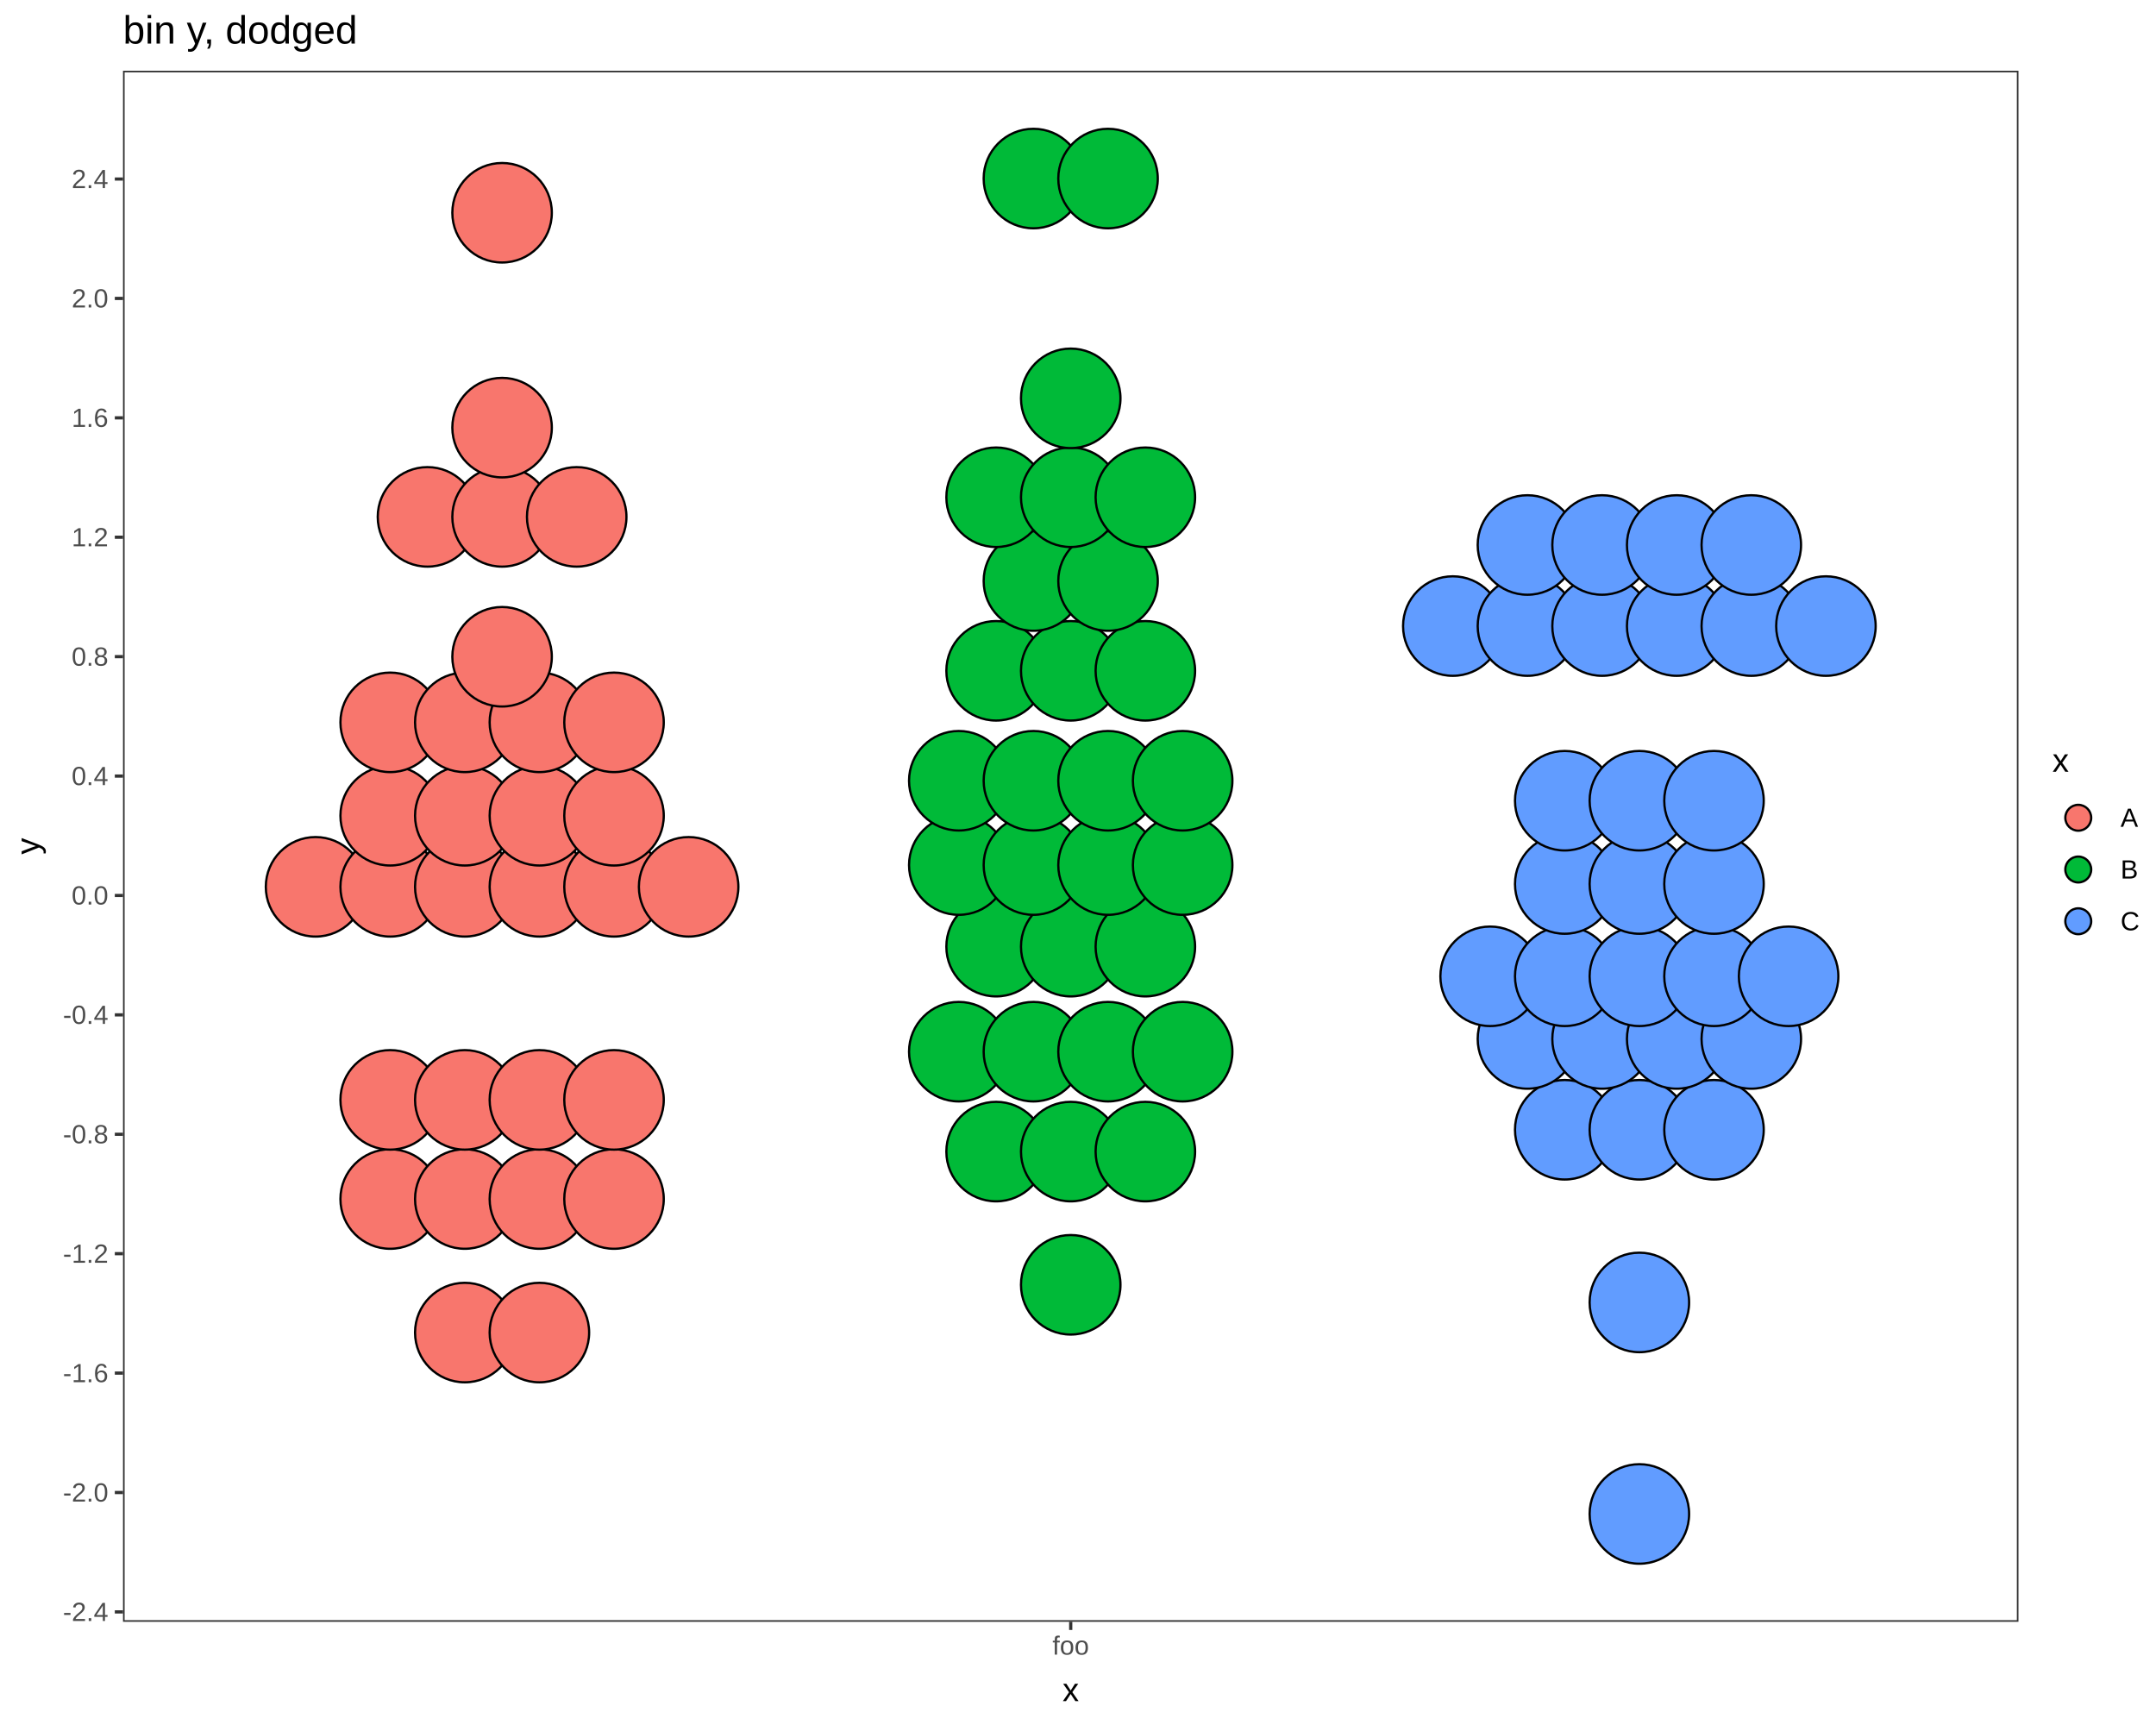
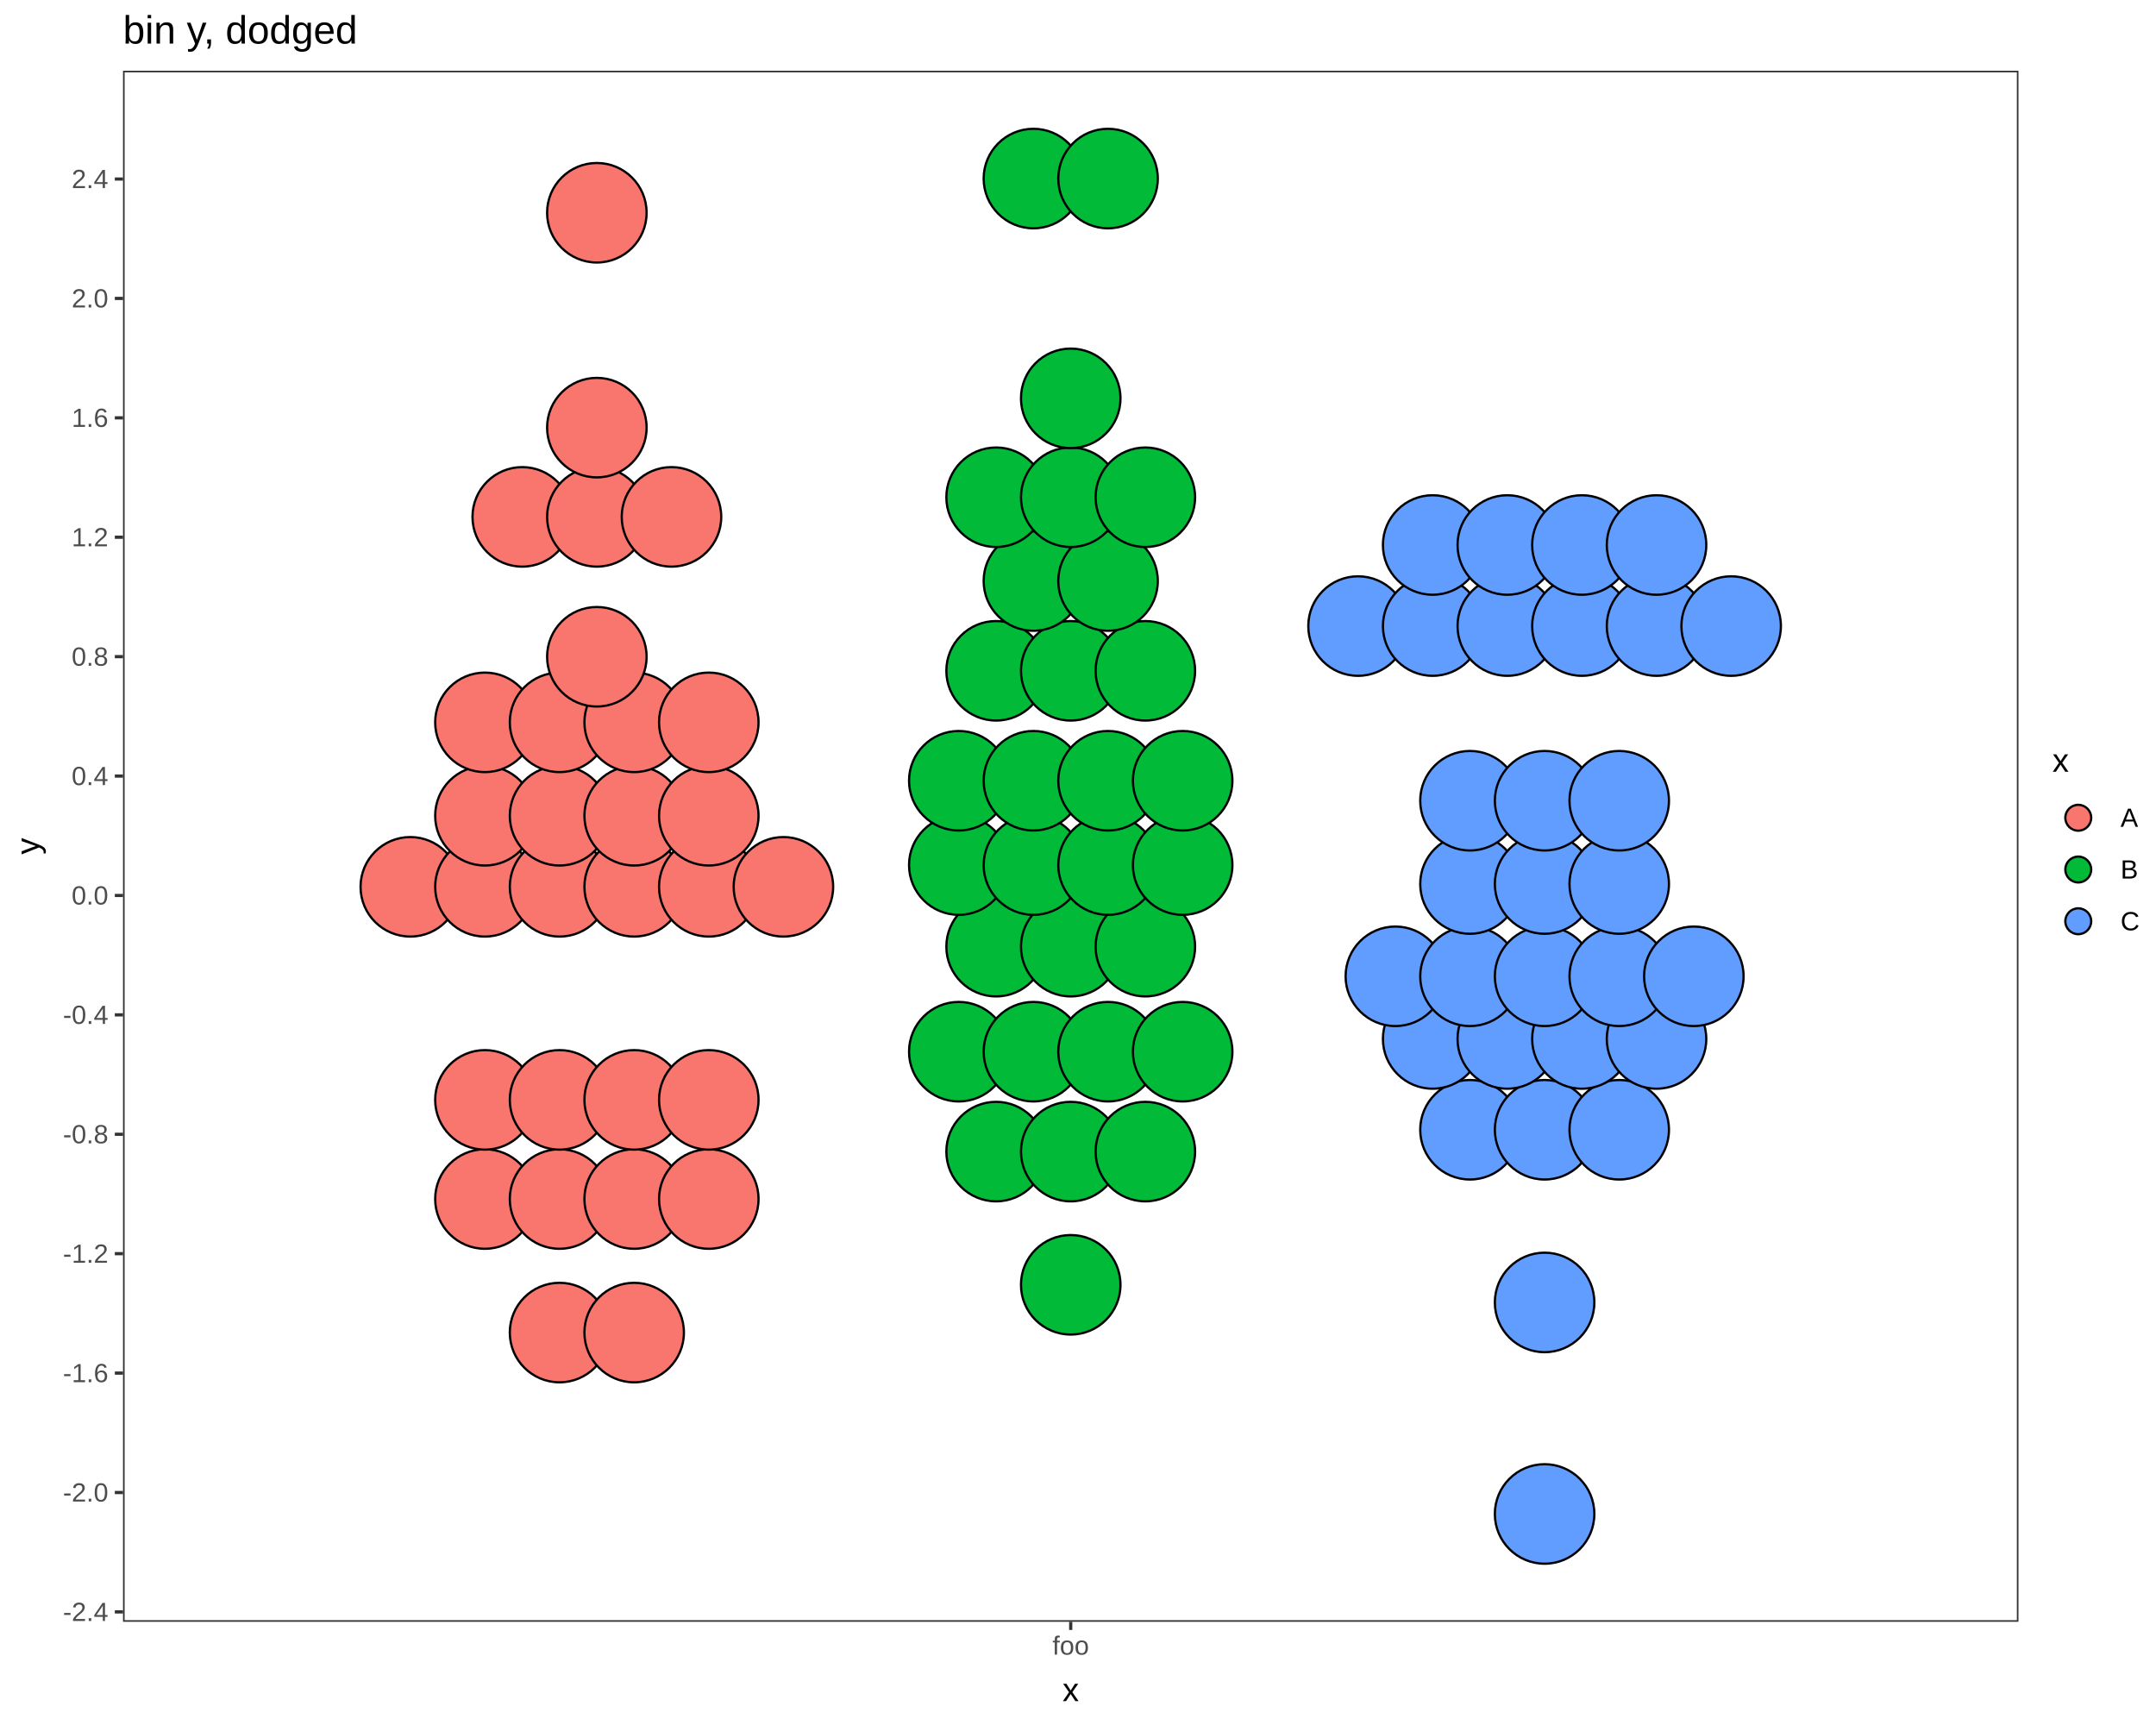
<svg xmlns="http://www.w3.org/2000/svg" viewBox="0 0 720.00 576.00">
  <defs>
    <style type="text/css">
    line, polyline, polygon, path, rect, circle {
      fill: none;
      stroke: #000000;
      stroke-linecap: round;
      stroke-linejoin: round;
      stroke-miterlimit: 10.00;
    }
  </style>
  </defs>
  <rect width="100%" height="100%" style="stroke: none; fill: #FFFFFF;" />
  <rect x="0.00" y="0.00" width="720.00" height="576.00" style="stroke-width: 1.07; stroke: #FFFFFF; fill: #FFFFFF;" />
  <defs>
    <clipPath id="cpNDEuMDh8Njc0LjA2fDU0MS41M3wyMy42Mg==">
      <rect x="41.08" y="23.62" width="632.99" height="517.91" />
    </clipPath>
  </defs>
  <rect x="41.08" y="23.62" width="632.99" height="517.91" style="stroke-width: 1.07; stroke: none; fill: #FFFFFF;" clip-path="url(#cpNDEuMDh8Njc0LjA2fDU0MS41M3wyMy42Mg==)" />
-   <circle cx="155.22" cy="444.96" r="12.46pt" style="stroke-width: 0.75; fill: #F8766D;" clip-path="url(#cpNDEuMDh8Njc0LjA2fDU0MS41M3wyMy42Mg==)" />
-   <circle cx="180.13" cy="444.96" r="12.46pt" style="stroke-width: 0.75; fill: #F8766D;" clip-path="url(#cpNDEuMDh8Njc0LjA2fDU0MS41M3wyMy42Mg==)" />
-   <circle cx="130.30" cy="400.37" r="12.46pt" style="stroke-width: 0.75; fill: #F8766D;" clip-path="url(#cpNDEuMDh8Njc0LjA2fDU0MS41M3wyMy42Mg==)" />
-   <circle cx="155.22" cy="400.37" r="12.46pt" style="stroke-width: 0.75; fill: #F8766D;" clip-path="url(#cpNDEuMDh8Njc0LjA2fDU0MS41M3wyMy42Mg==)" />
-   <circle cx="180.13" cy="400.37" r="12.46pt" style="stroke-width: 0.75; fill: #F8766D;" clip-path="url(#cpNDEuMDh8Njc0LjA2fDU0MS41M3wyMy42Mg==)" />
-   <circle cx="205.05" cy="400.37" r="12.46pt" style="stroke-width: 0.75; fill: #F8766D;" clip-path="url(#cpNDEuMDh8Njc0LjA2fDU0MS41M3wyMy42Mg==)" />
-   <circle cx="130.30" cy="367.26" r="12.46pt" style="stroke-width: 0.75; fill: #F8766D;" clip-path="url(#cpNDEuMDh8Njc0LjA2fDU0MS41M3wyMy42Mg==)" />
-   <circle cx="155.22" cy="367.26" r="12.46pt" style="stroke-width: 0.75; fill: #F8766D;" clip-path="url(#cpNDEuMDh8Njc0LjA2fDU0MS41M3wyMy42Mg==)" />
-   <circle cx="180.13" cy="367.26" r="12.46pt" style="stroke-width: 0.75; fill: #F8766D;" clip-path="url(#cpNDEuMDh8Njc0LjA2fDU0MS41M3wyMy42Mg==)" />
-   <circle cx="205.05" cy="367.26" r="12.46pt" style="stroke-width: 0.75; fill: #F8766D;" clip-path="url(#cpNDEuMDh8Njc0LjA2fDU0MS41M3wyMy42Mg==)" />
-   <circle cx="105.38" cy="296.12" r="12.46pt" style="stroke-width: 0.75; fill: #F8766D;" clip-path="url(#cpNDEuMDh8Njc0LjA2fDU0MS41M3wyMy42Mg==)" />
-   <circle cx="130.30" cy="296.12" r="12.46pt" style="stroke-width: 0.75; fill: #F8766D;" clip-path="url(#cpNDEuMDh8Njc0LjA2fDU0MS41M3wyMy42Mg==)" />
-   <circle cx="155.22" cy="296.12" r="12.46pt" style="stroke-width: 0.75; fill: #F8766D;" clip-path="url(#cpNDEuMDh8Njc0LjA2fDU0MS41M3wyMy42Mg==)" />
-   <circle cx="180.13" cy="296.12" r="12.46pt" style="stroke-width: 0.75; fill: #F8766D;" clip-path="url(#cpNDEuMDh8Njc0LjA2fDU0MS41M3wyMy42Mg==)" />
-   <circle cx="205.05" cy="296.12" r="12.46pt" style="stroke-width: 0.75; fill: #F8766D;" clip-path="url(#cpNDEuMDh8Njc0LjA2fDU0MS41M3wyMy42Mg==)" />
-   <circle cx="229.97" cy="296.12" r="12.46pt" style="stroke-width: 0.75; fill: #F8766D;" clip-path="url(#cpNDEuMDh8Njc0LjA2fDU0MS41M3wyMy42Mg==)" />
-   <circle cx="130.30" cy="272.39" r="12.46pt" style="stroke-width: 0.75; fill: #F8766D;" clip-path="url(#cpNDEuMDh8Njc0LjA2fDU0MS41M3wyMy42Mg==)" />
-   <circle cx="155.22" cy="272.39" r="12.46pt" style="stroke-width: 0.75; fill: #F8766D;" clip-path="url(#cpNDEuMDh8Njc0LjA2fDU0MS41M3wyMy42Mg==)" />
-   <circle cx="180.13" cy="272.39" r="12.46pt" style="stroke-width: 0.75; fill: #F8766D;" clip-path="url(#cpNDEuMDh8Njc0LjA2fDU0MS41M3wyMy42Mg==)" />
-   <circle cx="205.05" cy="272.39" r="12.46pt" style="stroke-width: 0.75; fill: #F8766D;" clip-path="url(#cpNDEuMDh8Njc0LjA2fDU0MS41M3wyMy42Mg==)" />
-   <circle cx="130.30" cy="241.20" r="12.46pt" style="stroke-width: 0.75; fill: #F8766D;" clip-path="url(#cpNDEuMDh8Njc0LjA2fDU0MS41M3wyMy42Mg==)" />
-   <circle cx="155.22" cy="241.20" r="12.46pt" style="stroke-width: 0.75; fill: #F8766D;" clip-path="url(#cpNDEuMDh8Njc0LjA2fDU0MS41M3wyMy42Mg==)" />
-   <circle cx="180.13" cy="241.20" r="12.46pt" style="stroke-width: 0.75; fill: #F8766D;" clip-path="url(#cpNDEuMDh8Njc0LjA2fDU0MS41M3wyMy42Mg==)" />
-   <circle cx="205.05" cy="241.20" r="12.46pt" style="stroke-width: 0.75; fill: #F8766D;" clip-path="url(#cpNDEuMDh8Njc0LjA2fDU0MS41M3wyMy42Mg==)" />
-   <circle cx="167.67" cy="219.30" r="12.46pt" style="stroke-width: 0.75; fill: #F8766D;" clip-path="url(#cpNDEuMDh8Njc0LjA2fDU0MS41M3wyMy42Mg==)" />
-   <circle cx="142.76" cy="172.59" r="12.46pt" style="stroke-width: 0.75; fill: #F8766D;" clip-path="url(#cpNDEuMDh8Njc0LjA2fDU0MS41M3wyMy42Mg==)" />
-   <circle cx="167.67" cy="172.59" r="12.46pt" style="stroke-width: 0.75; fill: #F8766D;" clip-path="url(#cpNDEuMDh8Njc0LjA2fDU0MS41M3wyMy42Mg==)" />
-   <circle cx="192.59" cy="172.59" r="12.46pt" style="stroke-width: 0.75; fill: #F8766D;" clip-path="url(#cpNDEuMDh8Njc0LjA2fDU0MS41M3wyMy42Mg==)" />
-   <circle cx="167.67" cy="142.79" r="12.46pt" style="stroke-width: 0.75; fill: #F8766D;" clip-path="url(#cpNDEuMDh8Njc0LjA2fDU0MS41M3wyMy42Mg==)" />
-   <circle cx="167.67" cy="71.04" r="12.46pt" style="stroke-width: 0.75; fill: #F8766D;" clip-path="url(#cpNDEuMDh8Njc0LjA2fDU0MS41M3wyMy42Mg==)" />
+   <circle cx="186.86" cy="444.96" r="12.46pt" style="stroke-width: 0.75; fill: #F8766D;" clip-path="url(#cpNDEuMDh8Njc0LjA2fDU0MS41M3wyMy42Mg==)" />
+   <circle cx="211.78" cy="444.96" r="12.46pt" style="stroke-width: 0.75; fill: #F8766D;" clip-path="url(#cpNDEuMDh8Njc0LjA2fDU0MS41M3wyMy42Mg==)" />
+   <circle cx="161.94" cy="400.37" r="12.46pt" style="stroke-width: 0.75; fill: #F8766D;" clip-path="url(#cpNDEuMDh8Njc0LjA2fDU0MS41M3wyMy42Mg==)" />
+   <circle cx="186.86" cy="400.37" r="12.46pt" style="stroke-width: 0.75; fill: #F8766D;" clip-path="url(#cpNDEuMDh8Njc0LjA2fDU0MS41M3wyMy42Mg==)" />
+   <circle cx="211.78" cy="400.37" r="12.46pt" style="stroke-width: 0.75; fill: #F8766D;" clip-path="url(#cpNDEuMDh8Njc0LjA2fDU0MS41M3wyMy42Mg==)" />
+   <circle cx="236.70" cy="400.37" r="12.46pt" style="stroke-width: 0.75; fill: #F8766D;" clip-path="url(#cpNDEuMDh8Njc0LjA2fDU0MS41M3wyMy42Mg==)" />
+   <circle cx="161.94" cy="367.26" r="12.46pt" style="stroke-width: 0.75; fill: #F8766D;" clip-path="url(#cpNDEuMDh8Njc0LjA2fDU0MS41M3wyMy42Mg==)" />
+   <circle cx="186.86" cy="367.26" r="12.46pt" style="stroke-width: 0.75; fill: #F8766D;" clip-path="url(#cpNDEuMDh8Njc0LjA2fDU0MS41M3wyMy42Mg==)" />
+   <circle cx="211.78" cy="367.26" r="12.46pt" style="stroke-width: 0.75; fill: #F8766D;" clip-path="url(#cpNDEuMDh8Njc0LjA2fDU0MS41M3wyMy42Mg==)" />
+   <circle cx="236.70" cy="367.26" r="12.46pt" style="stroke-width: 0.75; fill: #F8766D;" clip-path="url(#cpNDEuMDh8Njc0LjA2fDU0MS41M3wyMy42Mg==)" />
+   <circle cx="137.02" cy="296.12" r="12.46pt" style="stroke-width: 0.75; fill: #F8766D;" clip-path="url(#cpNDEuMDh8Njc0LjA2fDU0MS41M3wyMy42Mg==)" />
+   <circle cx="161.94" cy="296.12" r="12.46pt" style="stroke-width: 0.75; fill: #F8766D;" clip-path="url(#cpNDEuMDh8Njc0LjA2fDU0MS41M3wyMy42Mg==)" />
+   <circle cx="186.86" cy="296.12" r="12.46pt" style="stroke-width: 0.75; fill: #F8766D;" clip-path="url(#cpNDEuMDh8Njc0LjA2fDU0MS41M3wyMy42Mg==)" />
+   <circle cx="211.78" cy="296.12" r="12.46pt" style="stroke-width: 0.75; fill: #F8766D;" clip-path="url(#cpNDEuMDh8Njc0LjA2fDU0MS41M3wyMy42Mg==)" />
+   <circle cx="236.70" cy="296.12" r="12.46pt" style="stroke-width: 0.75; fill: #F8766D;" clip-path="url(#cpNDEuMDh8Njc0LjA2fDU0MS41M3wyMy42Mg==)" />
+   <circle cx="261.62" cy="296.12" r="12.46pt" style="stroke-width: 0.75; fill: #F8766D;" clip-path="url(#cpNDEuMDh8Njc0LjA2fDU0MS41M3wyMy42Mg==)" />
+   <circle cx="161.94" cy="272.39" r="12.46pt" style="stroke-width: 0.75; fill: #F8766D;" clip-path="url(#cpNDEuMDh8Njc0LjA2fDU0MS41M3wyMy42Mg==)" />
+   <circle cx="186.86" cy="272.39" r="12.46pt" style="stroke-width: 0.75; fill: #F8766D;" clip-path="url(#cpNDEuMDh8Njc0LjA2fDU0MS41M3wyMy42Mg==)" />
+   <circle cx="211.78" cy="272.39" r="12.46pt" style="stroke-width: 0.75; fill: #F8766D;" clip-path="url(#cpNDEuMDh8Njc0LjA2fDU0MS41M3wyMy42Mg==)" />
+   <circle cx="236.70" cy="272.39" r="12.46pt" style="stroke-width: 0.75; fill: #F8766D;" clip-path="url(#cpNDEuMDh8Njc0LjA2fDU0MS41M3wyMy42Mg==)" />
+   <circle cx="161.94" cy="241.20" r="12.46pt" style="stroke-width: 0.75; fill: #F8766D;" clip-path="url(#cpNDEuMDh8Njc0LjA2fDU0MS41M3wyMy42Mg==)" />
+   <circle cx="186.86" cy="241.20" r="12.46pt" style="stroke-width: 0.75; fill: #F8766D;" clip-path="url(#cpNDEuMDh8Njc0LjA2fDU0MS41M3wyMy42Mg==)" />
+   <circle cx="211.78" cy="241.20" r="12.46pt" style="stroke-width: 0.75; fill: #F8766D;" clip-path="url(#cpNDEuMDh8Njc0LjA2fDU0MS41M3wyMy42Mg==)" />
+   <circle cx="236.70" cy="241.20" r="12.46pt" style="stroke-width: 0.75; fill: #F8766D;" clip-path="url(#cpNDEuMDh8Njc0LjA2fDU0MS41M3wyMy42Mg==)" />
+   <circle cx="199.32" cy="219.30" r="12.46pt" style="stroke-width: 0.75; fill: #F8766D;" clip-path="url(#cpNDEuMDh8Njc0LjA2fDU0MS41M3wyMy42Mg==)" />
+   <circle cx="174.40" cy="172.59" r="12.46pt" style="stroke-width: 0.75; fill: #F8766D;" clip-path="url(#cpNDEuMDh8Njc0LjA2fDU0MS41M3wyMy42Mg==)" />
+   <circle cx="199.32" cy="172.59" r="12.46pt" style="stroke-width: 0.75; fill: #F8766D;" clip-path="url(#cpNDEuMDh8Njc0LjA2fDU0MS41M3wyMy42Mg==)" />
+   <circle cx="224.24" cy="172.59" r="12.46pt" style="stroke-width: 0.75; fill: #F8766D;" clip-path="url(#cpNDEuMDh8Njc0LjA2fDU0MS41M3wyMy42Mg==)" />
+   <circle cx="199.32" cy="142.79" r="12.46pt" style="stroke-width: 0.75; fill: #F8766D;" clip-path="url(#cpNDEuMDh8Njc0LjA2fDU0MS41M3wyMy42Mg==)" />
+   <circle cx="199.32" cy="71.04" r="12.46pt" style="stroke-width: 0.75; fill: #F8766D;" clip-path="url(#cpNDEuMDh8Njc0LjA2fDU0MS41M3wyMy42Mg==)" />
  <circle cx="357.57" cy="429.01" r="12.46pt" style="stroke-width: 0.75; fill: #00BA38;" clip-path="url(#cpNDEuMDh8Njc0LjA2fDU0MS41M3wyMy42Mg==)" />
  <circle cx="332.65" cy="384.53" r="12.46pt" style="stroke-width: 0.75; fill: #00BA38;" clip-path="url(#cpNDEuMDh8Njc0LjA2fDU0MS41M3wyMy42Mg==)" />
  <circle cx="357.57" cy="384.53" r="12.46pt" style="stroke-width: 0.75; fill: #00BA38;" clip-path="url(#cpNDEuMDh8Njc0LjA2fDU0MS41M3wyMy42Mg==)" />
  <circle cx="382.49" cy="384.53" r="12.46pt" style="stroke-width: 0.75; fill: #00BA38;" clip-path="url(#cpNDEuMDh8Njc0LjA2fDU0MS41M3wyMy42Mg==)" />
  <circle cx="320.19" cy="351.17" r="12.46pt" style="stroke-width: 0.75; fill: #00BA38;" clip-path="url(#cpNDEuMDh8Njc0LjA2fDU0MS41M3wyMy42Mg==)" />
  <circle cx="345.11" cy="351.17" r="12.46pt" style="stroke-width: 0.75; fill: #00BA38;" clip-path="url(#cpNDEuMDh8Njc0LjA2fDU0MS41M3wyMy42Mg==)" />
  <circle cx="370.03" cy="351.17" r="12.46pt" style="stroke-width: 0.75; fill: #00BA38;" clip-path="url(#cpNDEuMDh8Njc0LjA2fDU0MS41M3wyMy42Mg==)" />
  <circle cx="394.95" cy="351.17" r="12.46pt" style="stroke-width: 0.75; fill: #00BA38;" clip-path="url(#cpNDEuMDh8Njc0LjA2fDU0MS41M3wyMy42Mg==)" />
  <circle cx="332.65" cy="316.10" r="12.46pt" style="stroke-width: 0.75; fill: #00BA38;" clip-path="url(#cpNDEuMDh8Njc0LjA2fDU0MS41M3wyMy42Mg==)" />
  <circle cx="357.57" cy="316.10" r="12.46pt" style="stroke-width: 0.75; fill: #00BA38;" clip-path="url(#cpNDEuMDh8Njc0LjA2fDU0MS41M3wyMy42Mg==)" />
  <circle cx="382.49" cy="316.10" r="12.46pt" style="stroke-width: 0.75; fill: #00BA38;" clip-path="url(#cpNDEuMDh8Njc0LjA2fDU0MS41M3wyMy42Mg==)" />
  <circle cx="320.19" cy="288.86" r="12.46pt" style="stroke-width: 0.75; fill: #00BA38;" clip-path="url(#cpNDEuMDh8Njc0LjA2fDU0MS41M3wyMy42Mg==)" />
  <circle cx="345.11" cy="288.86" r="12.46pt" style="stroke-width: 0.75; fill: #00BA38;" clip-path="url(#cpNDEuMDh8Njc0LjA2fDU0MS41M3wyMy42Mg==)" />
  <circle cx="370.03" cy="288.86" r="12.46pt" style="stroke-width: 0.75; fill: #00BA38;" clip-path="url(#cpNDEuMDh8Njc0LjA2fDU0MS41M3wyMy42Mg==)" />
  <circle cx="394.95" cy="288.86" r="12.46pt" style="stroke-width: 0.75; fill: #00BA38;" clip-path="url(#cpNDEuMDh8Njc0LjA2fDU0MS41M3wyMy42Mg==)" />
  <circle cx="320.19" cy="260.70" r="12.46pt" style="stroke-width: 0.75; fill: #00BA38;" clip-path="url(#cpNDEuMDh8Njc0LjA2fDU0MS41M3wyMy42Mg==)" />
  <circle cx="345.11" cy="260.70" r="12.46pt" style="stroke-width: 0.75; fill: #00BA38;" clip-path="url(#cpNDEuMDh8Njc0LjA2fDU0MS41M3wyMy42Mg==)" />
  <circle cx="370.03" cy="260.70" r="12.46pt" style="stroke-width: 0.75; fill: #00BA38;" clip-path="url(#cpNDEuMDh8Njc0LjA2fDU0MS41M3wyMy42Mg==)" />
  <circle cx="394.95" cy="260.70" r="12.46pt" style="stroke-width: 0.75; fill: #00BA38;" clip-path="url(#cpNDEuMDh8Njc0LjA2fDU0MS41M3wyMy42Mg==)" />
  <circle cx="332.65" cy="223.99" r="12.46pt" style="stroke-width: 0.75; fill: #00BA38;" clip-path="url(#cpNDEuMDh8Njc0LjA2fDU0MS41M3wyMy42Mg==)" />
  <circle cx="357.57" cy="223.99" r="12.46pt" style="stroke-width: 0.75; fill: #00BA38;" clip-path="url(#cpNDEuMDh8Njc0LjA2fDU0MS41M3wyMy42Mg==)" />
  <circle cx="382.49" cy="223.99" r="12.46pt" style="stroke-width: 0.75; fill: #00BA38;" clip-path="url(#cpNDEuMDh8Njc0LjA2fDU0MS41M3wyMy42Mg==)" />
  <circle cx="345.11" cy="194.01" r="12.46pt" style="stroke-width: 0.75; fill: #00BA38;" clip-path="url(#cpNDEuMDh8Njc0LjA2fDU0MS41M3wyMy42Mg==)" />
  <circle cx="370.03" cy="194.01" r="12.46pt" style="stroke-width: 0.75; fill: #00BA38;" clip-path="url(#cpNDEuMDh8Njc0LjA2fDU0MS41M3wyMy42Mg==)" />
  <circle cx="332.65" cy="166.04" r="12.46pt" style="stroke-width: 0.75; fill: #00BA38;" clip-path="url(#cpNDEuMDh8Njc0LjA2fDU0MS41M3wyMy42Mg==)" />
  <circle cx="357.57" cy="166.04" r="12.46pt" style="stroke-width: 0.75; fill: #00BA38;" clip-path="url(#cpNDEuMDh8Njc0LjA2fDU0MS41M3wyMy42Mg==)" />
  <circle cx="382.49" cy="166.04" r="12.46pt" style="stroke-width: 0.75; fill: #00BA38;" clip-path="url(#cpNDEuMDh8Njc0LjA2fDU0MS41M3wyMy42Mg==)" />
  <circle cx="357.57" cy="133.01" r="12.46pt" style="stroke-width: 0.75; fill: #00BA38;" clip-path="url(#cpNDEuMDh8Njc0LjA2fDU0MS41M3wyMy42Mg==)" />
  <circle cx="345.11" cy="59.62" r="12.46pt" style="stroke-width: 0.75; fill: #00BA38;" clip-path="url(#cpNDEuMDh8Njc0LjA2fDU0MS41M3wyMy42Mg==)" />
  <circle cx="370.03" cy="59.62" r="12.46pt" style="stroke-width: 0.75; fill: #00BA38;" clip-path="url(#cpNDEuMDh8Njc0LjA2fDU0MS41M3wyMy42Mg==)" />
-   <circle cx="547.47" cy="505.53" r="12.46pt" style="stroke-width: 0.75; fill: #619CFF;" clip-path="url(#cpNDEuMDh8Njc0LjA2fDU0MS41M3wyMy42Mg==)" />
-   <circle cx="547.47" cy="434.90" r="12.46pt" style="stroke-width: 0.75; fill: #619CFF;" clip-path="url(#cpNDEuMDh8Njc0LjA2fDU0MS41M3wyMy42Mg==)" />
-   <circle cx="522.55" cy="377.24" r="12.46pt" style="stroke-width: 0.75; fill: #619CFF;" clip-path="url(#cpNDEuMDh8Njc0LjA2fDU0MS41M3wyMy42Mg==)" />
-   <circle cx="547.47" cy="377.24" r="12.46pt" style="stroke-width: 0.75; fill: #619CFF;" clip-path="url(#cpNDEuMDh8Njc0LjA2fDU0MS41M3wyMy42Mg==)" />
-   <circle cx="572.39" cy="377.24" r="12.46pt" style="stroke-width: 0.75; fill: #619CFF;" clip-path="url(#cpNDEuMDh8Njc0LjA2fDU0MS41M3wyMy42Mg==)" />
-   <circle cx="510.09" cy="346.92" r="12.46pt" style="stroke-width: 0.75; fill: #619CFF;" clip-path="url(#cpNDEuMDh8Njc0LjA2fDU0MS41M3wyMy42Mg==)" />
-   <circle cx="535.01" cy="346.92" r="12.46pt" style="stroke-width: 0.75; fill: #619CFF;" clip-path="url(#cpNDEuMDh8Njc0LjA2fDU0MS41M3wyMy42Mg==)" />
-   <circle cx="559.93" cy="346.92" r="12.46pt" style="stroke-width: 0.75; fill: #619CFF;" clip-path="url(#cpNDEuMDh8Njc0LjA2fDU0MS41M3wyMy42Mg==)" />
-   <circle cx="584.85" cy="346.92" r="12.46pt" style="stroke-width: 0.75; fill: #619CFF;" clip-path="url(#cpNDEuMDh8Njc0LjA2fDU0MS41M3wyMy42Mg==)" />
-   <circle cx="497.63" cy="326.00" r="12.46pt" style="stroke-width: 0.75; fill: #619CFF;" clip-path="url(#cpNDEuMDh8Njc0LjA2fDU0MS41M3wyMy42Mg==)" />
-   <circle cx="522.55" cy="326.00" r="12.46pt" style="stroke-width: 0.75; fill: #619CFF;" clip-path="url(#cpNDEuMDh8Njc0LjA2fDU0MS41M3wyMy42Mg==)" />
-   <circle cx="547.47" cy="326.00" r="12.46pt" style="stroke-width: 0.75; fill: #619CFF;" clip-path="url(#cpNDEuMDh8Njc0LjA2fDU0MS41M3wyMy42Mg==)" />
-   <circle cx="572.39" cy="326.00" r="12.46pt" style="stroke-width: 0.75; fill: #619CFF;" clip-path="url(#cpNDEuMDh8Njc0LjA2fDU0MS41M3wyMy42Mg==)" />
-   <circle cx="597.31" cy="326.00" r="12.46pt" style="stroke-width: 0.75; fill: #619CFF;" clip-path="url(#cpNDEuMDh8Njc0LjA2fDU0MS41M3wyMy42Mg==)" />
-   <circle cx="522.55" cy="295.18" r="12.46pt" style="stroke-width: 0.75; fill: #619CFF;" clip-path="url(#cpNDEuMDh8Njc0LjA2fDU0MS41M3wyMy42Mg==)" />
-   <circle cx="547.47" cy="295.18" r="12.46pt" style="stroke-width: 0.75; fill: #619CFF;" clip-path="url(#cpNDEuMDh8Njc0LjA2fDU0MS41M3wyMy42Mg==)" />
-   <circle cx="572.39" cy="295.18" r="12.46pt" style="stroke-width: 0.75; fill: #619CFF;" clip-path="url(#cpNDEuMDh8Njc0LjA2fDU0MS41M3wyMy42Mg==)" />
-   <circle cx="522.55" cy="267.37" r="12.46pt" style="stroke-width: 0.75; fill: #619CFF;" clip-path="url(#cpNDEuMDh8Njc0LjA2fDU0MS41M3wyMy42Mg==)" />
-   <circle cx="547.47" cy="267.37" r="12.46pt" style="stroke-width: 0.75; fill: #619CFF;" clip-path="url(#cpNDEuMDh8Njc0LjA2fDU0MS41M3wyMy42Mg==)" />
-   <circle cx="572.39" cy="267.37" r="12.46pt" style="stroke-width: 0.75; fill: #619CFF;" clip-path="url(#cpNDEuMDh8Njc0LjA2fDU0MS41M3wyMy42Mg==)" />
-   <circle cx="485.17" cy="209.05" r="12.46pt" style="stroke-width: 0.75; fill: #619CFF;" clip-path="url(#cpNDEuMDh8Njc0LjA2fDU0MS41M3wyMy42Mg==)" />
-   <circle cx="510.09" cy="209.05" r="12.46pt" style="stroke-width: 0.75; fill: #619CFF;" clip-path="url(#cpNDEuMDh8Njc0LjA2fDU0MS41M3wyMy42Mg==)" />
-   <circle cx="535.01" cy="209.05" r="12.46pt" style="stroke-width: 0.75; fill: #619CFF;" clip-path="url(#cpNDEuMDh8Njc0LjA2fDU0MS41M3wyMy42Mg==)" />
-   <circle cx="559.93" cy="209.05" r="12.46pt" style="stroke-width: 0.75; fill: #619CFF;" clip-path="url(#cpNDEuMDh8Njc0LjA2fDU0MS41M3wyMy42Mg==)" />
-   <circle cx="584.85" cy="209.05" r="12.46pt" style="stroke-width: 0.75; fill: #619CFF;" clip-path="url(#cpNDEuMDh8Njc0LjA2fDU0MS41M3wyMy42Mg==)" />
-   <circle cx="609.77" cy="209.05" r="12.46pt" style="stroke-width: 0.75; fill: #619CFF;" clip-path="url(#cpNDEuMDh8Njc0LjA2fDU0MS41M3wyMy42Mg==)" />
-   <circle cx="510.09" cy="181.98" r="12.46pt" style="stroke-width: 0.75; fill: #619CFF;" clip-path="url(#cpNDEuMDh8Njc0LjA2fDU0MS41M3wyMy42Mg==)" />
-   <circle cx="535.01" cy="181.98" r="12.46pt" style="stroke-width: 0.75; fill: #619CFF;" clip-path="url(#cpNDEuMDh8Njc0LjA2fDU0MS41M3wyMy42Mg==)" />
-   <circle cx="559.93" cy="181.98" r="12.46pt" style="stroke-width: 0.75; fill: #619CFF;" clip-path="url(#cpNDEuMDh8Njc0LjA2fDU0MS41M3wyMy42Mg==)" />
-   <circle cx="584.85" cy="181.98" r="12.46pt" style="stroke-width: 0.75; fill: #619CFF;" clip-path="url(#cpNDEuMDh8Njc0LjA2fDU0MS41M3wyMy42Mg==)" />
+   <circle cx="515.82" cy="505.53" r="12.46pt" style="stroke-width: 0.75; fill: #619CFF;" clip-path="url(#cpNDEuMDh8Njc0LjA2fDU0MS41M3wyMy42Mg==)" />
+   <circle cx="515.82" cy="434.90" r="12.46pt" style="stroke-width: 0.75; fill: #619CFF;" clip-path="url(#cpNDEuMDh8Njc0LjA2fDU0MS41M3wyMy42Mg==)" />
+   <circle cx="490.90" cy="377.24" r="12.46pt" style="stroke-width: 0.75; fill: #619CFF;" clip-path="url(#cpNDEuMDh8Njc0LjA2fDU0MS41M3wyMy42Mg==)" />
+   <circle cx="515.82" cy="377.24" r="12.46pt" style="stroke-width: 0.75; fill: #619CFF;" clip-path="url(#cpNDEuMDh8Njc0LjA2fDU0MS41M3wyMy42Mg==)" />
+   <circle cx="540.74" cy="377.24" r="12.46pt" style="stroke-width: 0.75; fill: #619CFF;" clip-path="url(#cpNDEuMDh8Njc0LjA2fDU0MS41M3wyMy42Mg==)" />
+   <circle cx="478.44" cy="346.92" r="12.46pt" style="stroke-width: 0.75; fill: #619CFF;" clip-path="url(#cpNDEuMDh8Njc0LjA2fDU0MS41M3wyMy42Mg==)" />
+   <circle cx="503.36" cy="346.92" r="12.46pt" style="stroke-width: 0.75; fill: #619CFF;" clip-path="url(#cpNDEuMDh8Njc0LjA2fDU0MS41M3wyMy42Mg==)" />
+   <circle cx="528.28" cy="346.92" r="12.46pt" style="stroke-width: 0.75; fill: #619CFF;" clip-path="url(#cpNDEuMDh8Njc0LjA2fDU0MS41M3wyMy42Mg==)" />
+   <circle cx="553.20" cy="346.92" r="12.46pt" style="stroke-width: 0.75; fill: #619CFF;" clip-path="url(#cpNDEuMDh8Njc0LjA2fDU0MS41M3wyMy42Mg==)" />
+   <circle cx="465.98" cy="326.00" r="12.46pt" style="stroke-width: 0.75; fill: #619CFF;" clip-path="url(#cpNDEuMDh8Njc0LjA2fDU0MS41M3wyMy42Mg==)" />
+   <circle cx="490.90" cy="326.00" r="12.46pt" style="stroke-width: 0.75; fill: #619CFF;" clip-path="url(#cpNDEuMDh8Njc0LjA2fDU0MS41M3wyMy42Mg==)" />
+   <circle cx="515.82" cy="326.00" r="12.46pt" style="stroke-width: 0.75; fill: #619CFF;" clip-path="url(#cpNDEuMDh8Njc0LjA2fDU0MS41M3wyMy42Mg==)" />
+   <circle cx="540.74" cy="326.00" r="12.46pt" style="stroke-width: 0.75; fill: #619CFF;" clip-path="url(#cpNDEuMDh8Njc0LjA2fDU0MS41M3wyMy42Mg==)" />
+   <circle cx="565.66" cy="326.00" r="12.46pt" style="stroke-width: 0.75; fill: #619CFF;" clip-path="url(#cpNDEuMDh8Njc0LjA2fDU0MS41M3wyMy42Mg==)" />
+   <circle cx="490.90" cy="295.18" r="12.46pt" style="stroke-width: 0.75; fill: #619CFF;" clip-path="url(#cpNDEuMDh8Njc0LjA2fDU0MS41M3wyMy42Mg==)" />
+   <circle cx="515.82" cy="295.18" r="12.46pt" style="stroke-width: 0.75; fill: #619CFF;" clip-path="url(#cpNDEuMDh8Njc0LjA2fDU0MS41M3wyMy42Mg==)" />
+   <circle cx="540.74" cy="295.18" r="12.46pt" style="stroke-width: 0.75; fill: #619CFF;" clip-path="url(#cpNDEuMDh8Njc0LjA2fDU0MS41M3wyMy42Mg==)" />
+   <circle cx="490.90" cy="267.37" r="12.46pt" style="stroke-width: 0.75; fill: #619CFF;" clip-path="url(#cpNDEuMDh8Njc0LjA2fDU0MS41M3wyMy42Mg==)" />
+   <circle cx="515.82" cy="267.37" r="12.46pt" style="stroke-width: 0.75; fill: #619CFF;" clip-path="url(#cpNDEuMDh8Njc0LjA2fDU0MS41M3wyMy42Mg==)" />
+   <circle cx="540.74" cy="267.37" r="12.46pt" style="stroke-width: 0.75; fill: #619CFF;" clip-path="url(#cpNDEuMDh8Njc0LjA2fDU0MS41M3wyMy42Mg==)" />
+   <circle cx="453.52" cy="209.05" r="12.46pt" style="stroke-width: 0.75; fill: #619CFF;" clip-path="url(#cpNDEuMDh8Njc0LjA2fDU0MS41M3wyMy42Mg==)" />
+   <circle cx="478.44" cy="209.05" r="12.46pt" style="stroke-width: 0.75; fill: #619CFF;" clip-path="url(#cpNDEuMDh8Njc0LjA2fDU0MS41M3wyMy42Mg==)" />
+   <circle cx="503.36" cy="209.05" r="12.46pt" style="stroke-width: 0.75; fill: #619CFF;" clip-path="url(#cpNDEuMDh8Njc0LjA2fDU0MS41M3wyMy42Mg==)" />
+   <circle cx="528.28" cy="209.05" r="12.46pt" style="stroke-width: 0.75; fill: #619CFF;" clip-path="url(#cpNDEuMDh8Njc0LjA2fDU0MS41M3wyMy42Mg==)" />
+   <circle cx="553.20" cy="209.05" r="12.46pt" style="stroke-width: 0.75; fill: #619CFF;" clip-path="url(#cpNDEuMDh8Njc0LjA2fDU0MS41M3wyMy42Mg==)" />
+   <circle cx="578.12" cy="209.05" r="12.46pt" style="stroke-width: 0.75; fill: #619CFF;" clip-path="url(#cpNDEuMDh8Njc0LjA2fDU0MS41M3wyMy42Mg==)" />
+   <circle cx="478.44" cy="181.98" r="12.46pt" style="stroke-width: 0.75; fill: #619CFF;" clip-path="url(#cpNDEuMDh8Njc0LjA2fDU0MS41M3wyMy42Mg==)" />
+   <circle cx="503.36" cy="181.98" r="12.46pt" style="stroke-width: 0.75; fill: #619CFF;" clip-path="url(#cpNDEuMDh8Njc0LjA2fDU0MS41M3wyMy42Mg==)" />
+   <circle cx="528.28" cy="181.98" r="12.46pt" style="stroke-width: 0.75; fill: #619CFF;" clip-path="url(#cpNDEuMDh8Njc0LjA2fDU0MS41M3wyMy42Mg==)" />
+   <circle cx="553.20" cy="181.98" r="12.46pt" style="stroke-width: 0.75; fill: #619CFF;" clip-path="url(#cpNDEuMDh8Njc0LjA2fDU0MS41M3wyMy42Mg==)" />
  <rect x="41.08" y="23.62" width="632.99" height="517.91" style="stroke-width: 1.07; stroke: #333333;" clip-path="url(#cpNDEuMDh8Njc0LjA2fDU0MS41M3wyMy42Mg==)" />
  <defs>
    <clipPath id="cpMC4wMHw3MjAuMDB8NTc2LjAwfDAuMDA=">
      <rect x="0.00" y="0.00" width="720.00" height="576.00" />
    </clipPath>
  </defs>
  <g clip-path="url(#cpMC4wMHw3MjAuMDB8NTc2LjAwfDAuMDA=)">
    <text x="21.01" y="541.26" style="font-size: 8.80px; fill: #4D4D4D; font-family: Liberation Sans;" textLength="15.14px" lengthAdjust="spacingAndGlyphs">-2.4</text>
  </g>
  <g clip-path="url(#cpMC4wMHw3MjAuMDB8NTc2LjAwfDAuMDA=)">
    <text x="21.01" y="501.39" style="font-size: 8.80px; fill: #4D4D4D; font-family: Liberation Sans;" textLength="15.14px" lengthAdjust="spacingAndGlyphs">-2.0</text>
  </g>
  <g clip-path="url(#cpMC4wMHw3MjAuMDB8NTc2LjAwfDAuMDA=)">
    <text x="21.01" y="461.52" style="font-size: 8.80px; fill: #4D4D4D; font-family: Liberation Sans;" textLength="15.14px" lengthAdjust="spacingAndGlyphs">-1.6</text>
  </g>
  <g clip-path="url(#cpMC4wMHw3MjAuMDB8NTc2LjAwfDAuMDA=)">
    <text x="21.01" y="421.65" style="font-size: 8.80px; fill: #4D4D4D; font-family: Liberation Sans;" textLength="15.14px" lengthAdjust="spacingAndGlyphs">-1.2</text>
  </g>
  <g clip-path="url(#cpMC4wMHw3MjAuMDB8NTc2LjAwfDAuMDA=)">
    <text x="21.01" y="381.77" style="font-size: 8.80px; fill: #4D4D4D; font-family: Liberation Sans;" textLength="15.14px" lengthAdjust="spacingAndGlyphs">-0.8</text>
  </g>
  <g clip-path="url(#cpMC4wMHw3MjAuMDB8NTc2LjAwfDAuMDA=)">
    <text x="21.01" y="341.90" style="font-size: 8.80px; fill: #4D4D4D; font-family: Liberation Sans;" textLength="15.14px" lengthAdjust="spacingAndGlyphs">-0.4</text>
  </g>
  <g clip-path="url(#cpMC4wMHw3MjAuMDB8NTc2LjAwfDAuMDA=)">
    <text x="23.93" y="302.03" style="font-size: 8.80px; fill: #4D4D4D; font-family: Liberation Sans;" textLength="12.22px" lengthAdjust="spacingAndGlyphs">0.0</text>
  </g>
  <g clip-path="url(#cpMC4wMHw3MjAuMDB8NTc2LjAwfDAuMDA=)">
    <text x="23.93" y="262.16" style="font-size: 8.80px; fill: #4D4D4D; font-family: Liberation Sans;" textLength="12.22px" lengthAdjust="spacingAndGlyphs">0.4</text>
  </g>
  <g clip-path="url(#cpMC4wMHw3MjAuMDB8NTc2LjAwfDAuMDA=)">
    <text x="23.93" y="222.29" style="font-size: 8.80px; fill: #4D4D4D; font-family: Liberation Sans;" textLength="12.22px" lengthAdjust="spacingAndGlyphs">0.8</text>
  </g>
  <g clip-path="url(#cpMC4wMHw3MjAuMDB8NTc2LjAwfDAuMDA=)">
    <text x="23.93" y="182.42" style="font-size: 8.80px; fill: #4D4D4D; font-family: Liberation Sans;" textLength="12.22px" lengthAdjust="spacingAndGlyphs">1.2</text>
  </g>
  <g clip-path="url(#cpMC4wMHw3MjAuMDB8NTc2LjAwfDAuMDA=)">
    <text x="23.93" y="142.54" style="font-size: 8.80px; fill: #4D4D4D; font-family: Liberation Sans;" textLength="12.22px" lengthAdjust="spacingAndGlyphs">1.6</text>
  </g>
  <g clip-path="url(#cpMC4wMHw3MjAuMDB8NTc2LjAwfDAuMDA=)">
    <text x="23.93" y="102.67" style="font-size: 8.80px; fill: #4D4D4D; font-family: Liberation Sans;" textLength="12.22px" lengthAdjust="spacingAndGlyphs">2.0</text>
  </g>
  <g clip-path="url(#cpMC4wMHw3MjAuMDB8NTc2LjAwfDAuMDA=)">
    <text x="23.93" y="62.80" style="font-size: 8.80px; fill: #4D4D4D; font-family: Liberation Sans;" textLength="12.22px" lengthAdjust="spacingAndGlyphs">2.4</text>
  </g>
  <polyline points="38.34,538.24 41.08,538.24 " style="stroke-width: 1.07; stroke: #333333; stroke-linecap: butt;" clip-path="url(#cpMC4wMHw3MjAuMDB8NTc2LjAwfDAuMDA=)" />
  <polyline points="38.34,498.37 41.08,498.37 " style="stroke-width: 1.07; stroke: #333333; stroke-linecap: butt;" clip-path="url(#cpMC4wMHw3MjAuMDB8NTc2LjAwfDAuMDA=)" />
  <polyline points="38.34,458.49 41.08,458.49 " style="stroke-width: 1.07; stroke: #333333; stroke-linecap: butt;" clip-path="url(#cpMC4wMHw3MjAuMDB8NTc2LjAwfDAuMDA=)" />
  <polyline points="38.34,418.62 41.08,418.62 " style="stroke-width: 1.07; stroke: #333333; stroke-linecap: butt;" clip-path="url(#cpMC4wMHw3MjAuMDB8NTc2LjAwfDAuMDA=)" />
  <polyline points="38.34,378.75 41.08,378.75 " style="stroke-width: 1.07; stroke: #333333; stroke-linecap: butt;" clip-path="url(#cpMC4wMHw3MjAuMDB8NTc2LjAwfDAuMDA=)" />
  <polyline points="38.34,338.88 41.08,338.88 " style="stroke-width: 1.07; stroke: #333333; stroke-linecap: butt;" clip-path="url(#cpMC4wMHw3MjAuMDB8NTc2LjAwfDAuMDA=)" />
  <polyline points="38.34,299.01 41.08,299.01 " style="stroke-width: 1.07; stroke: #333333; stroke-linecap: butt;" clip-path="url(#cpMC4wMHw3MjAuMDB8NTc2LjAwfDAuMDA=)" />
  <polyline points="38.34,259.14 41.08,259.14 " style="stroke-width: 1.07; stroke: #333333; stroke-linecap: butt;" clip-path="url(#cpMC4wMHw3MjAuMDB8NTc2LjAwfDAuMDA=)" />
  <polyline points="38.34,219.26 41.08,219.26 " style="stroke-width: 1.07; stroke: #333333; stroke-linecap: butt;" clip-path="url(#cpMC4wMHw3MjAuMDB8NTc2LjAwfDAuMDA=)" />
  <polyline points="38.34,179.39 41.08,179.39 " style="stroke-width: 1.07; stroke: #333333; stroke-linecap: butt;" clip-path="url(#cpMC4wMHw3MjAuMDB8NTc2LjAwfDAuMDA=)" />
  <polyline points="38.34,139.52 41.08,139.52 " style="stroke-width: 1.07; stroke: #333333; stroke-linecap: butt;" clip-path="url(#cpMC4wMHw3MjAuMDB8NTc2LjAwfDAuMDA=)" />
  <polyline points="38.34,99.65 41.08,99.65 " style="stroke-width: 1.07; stroke: #333333; stroke-linecap: butt;" clip-path="url(#cpMC4wMHw3MjAuMDB8NTc2LjAwfDAuMDA=)" />
  <polyline points="38.34,59.78 41.08,59.78 " style="stroke-width: 1.07; stroke: #333333; stroke-linecap: butt;" clip-path="url(#cpMC4wMHw3MjAuMDB8NTc2LjAwfDAuMDA=)" />
  <polyline points="357.57,544.27 357.57,541.53 " style="stroke-width: 1.07; stroke: #333333; stroke-linecap: butt;" clip-path="url(#cpMC4wMHw3MjAuMDB8NTc2LjAwfDAuMDA=)" />
  <g clip-path="url(#cpMC4wMHw3MjAuMDB8NTc2LjAwfDAuMDA=)">
    <text x="351.46" y="552.51" style="font-size: 8.80px; fill: #4D4D4D; font-family: Liberation Sans;" textLength="12.22px" lengthAdjust="spacingAndGlyphs">foo</text>
  </g>
  <g clip-path="url(#cpMC4wMHw3MjAuMDB8NTc2LjAwfDAuMDA=)">
    <text x="354.82" y="568.04" style="font-size: 11.00px; font-family: Liberation Sans;" textLength="5.50px" lengthAdjust="spacingAndGlyphs">x</text>
  </g>
  <g clip-path="url(#cpMC4wMHw3MjAuMDB8NTc2LjAwfDAuMDA=)">
    <text transform="translate(13.04,285.32) rotate(-90)" style="font-size: 11.00px; font-family: Liberation Sans;" textLength="5.50px" lengthAdjust="spacingAndGlyphs">y</text>
  </g>
  <rect x="685.40" y="248.89" width="29.12" height="67.37" style="stroke-width: 1.07; stroke: none; fill: #FFFFFF;" clip-path="url(#cpMC4wMHw3MjAuMDB8NTc2LjAwfDAuMDA=)" />
  <g clip-path="url(#cpMC4wMHw3MjAuMDB8NTc2LjAwfDAuMDA=)">
    <text x="685.40" y="257.70" style="font-size: 11.00px; font-family: Liberation Sans;" textLength="5.50px" lengthAdjust="spacingAndGlyphs">x</text>
  </g>
  <rect x="685.40" y="264.42" width="17.28" height="17.28" style="stroke-width: 1.07; stroke: none; fill: #FFFFFF;" clip-path="url(#cpMC4wMHw3MjAuMDB8NTc2LjAwfDAuMDA=)" />
  <circle cx="694.04" cy="273.06" r="3.24pt" style="stroke-width: 0.75; fill: #F8766D;" clip-path="url(#cpMC4wMHw3MjAuMDB8NTc2LjAwfDAuMDA=)" />
  <rect x="685.40" y="281.70" width="17.28" height="17.28" style="stroke-width: 1.07; stroke: none; fill: #FFFFFF;" clip-path="url(#cpMC4wMHw3MjAuMDB8NTc2LjAwfDAuMDA=)" />
  <circle cx="694.04" cy="290.34" r="3.24pt" style="stroke-width: 0.75; fill: #00BA38;" clip-path="url(#cpMC4wMHw3MjAuMDB8NTc2LjAwfDAuMDA=)" />
  <rect x="685.40" y="298.98" width="17.28" height="17.28" style="stroke-width: 1.07; stroke: none; fill: #FFFFFF;" clip-path="url(#cpMC4wMHw3MjAuMDB8NTc2LjAwfDAuMDA=)" />
  <circle cx="694.04" cy="307.62" r="3.24pt" style="stroke-width: 0.75; fill: #619CFF;" clip-path="url(#cpMC4wMHw3MjAuMDB8NTc2LjAwfDAuMDA=)" />
  <g clip-path="url(#cpMC4wMHw3MjAuMDB8NTc2LjAwfDAuMDA=)">
    <text x="708.16" y="276.08" style="font-size: 8.80px; font-family: Liberation Sans;" textLength="5.88px" lengthAdjust="spacingAndGlyphs">A</text>
  </g>
  <g clip-path="url(#cpMC4wMHw3MjAuMDB8NTc2LjAwfDAuMDA=)">
    <text x="708.16" y="293.36" style="font-size: 8.80px; font-family: Liberation Sans;" textLength="5.88px" lengthAdjust="spacingAndGlyphs">B</text>
  </g>
  <g clip-path="url(#cpMC4wMHw3MjAuMDB8NTc2LjAwfDAuMDA=)">
    <text x="708.16" y="310.64" style="font-size: 8.80px; font-family: Liberation Sans;" textLength="6.36px" lengthAdjust="spacingAndGlyphs">C</text>
  </g>
  <g clip-path="url(#cpMC4wMHw3MjAuMDB8NTc2LjAwfDAuMDA=)">
    <text x="41.08" y="14.56" style="font-size: 13.20px; font-family: Liberation Sans;" textLength="78.14px" lengthAdjust="spacingAndGlyphs">bin y, dodged</text>
  </g>
</svg>
